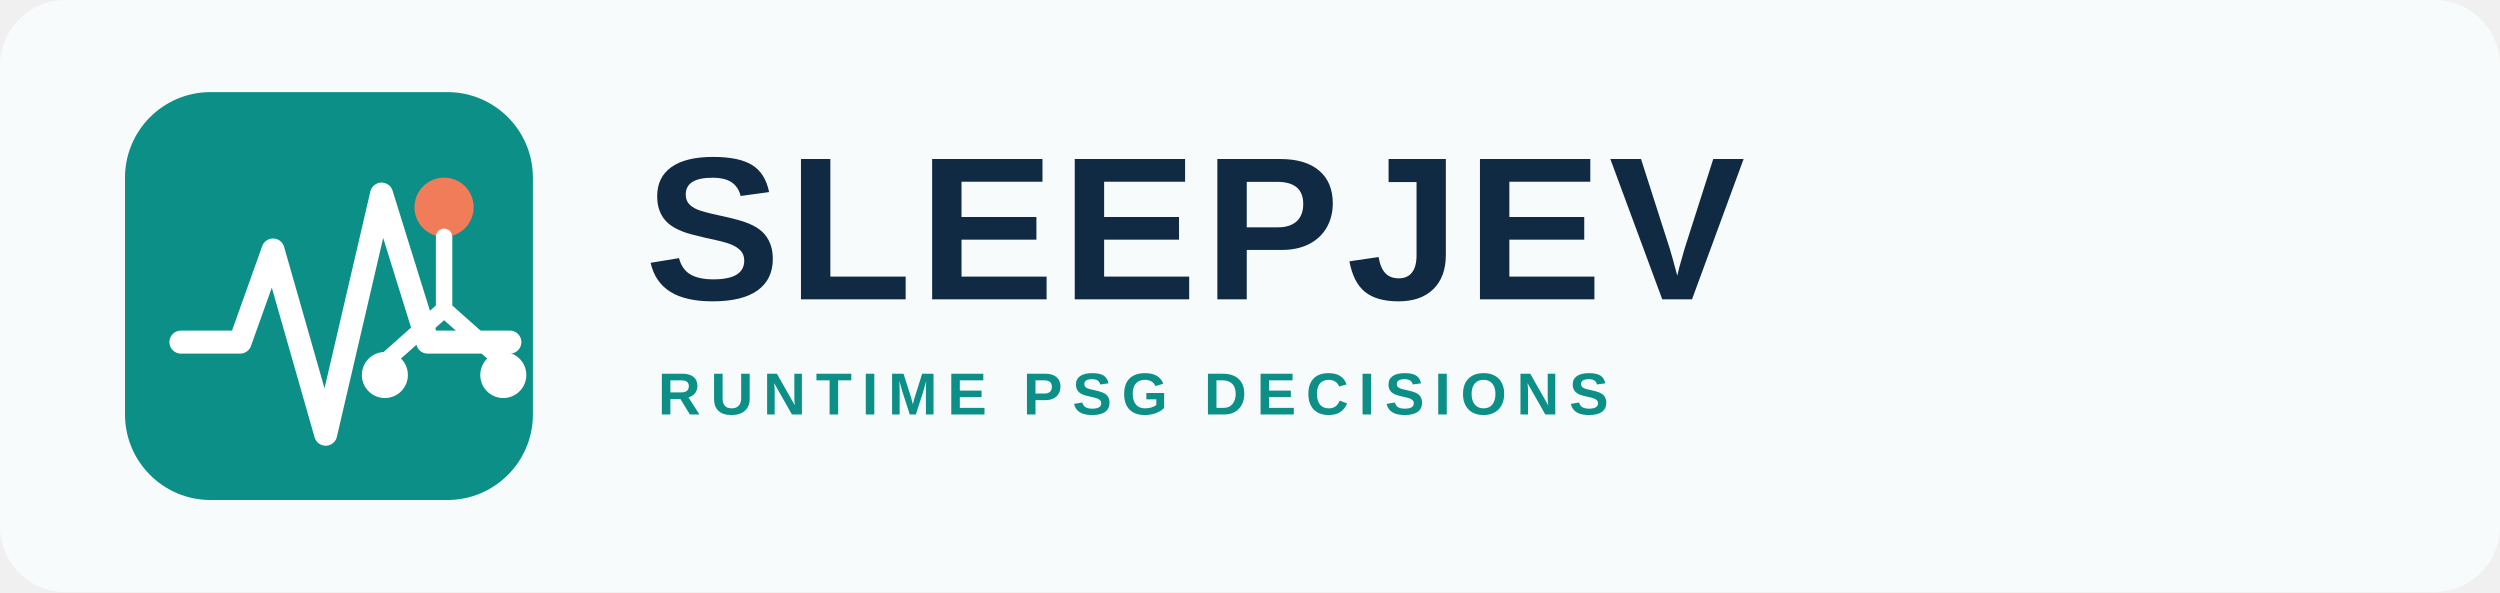
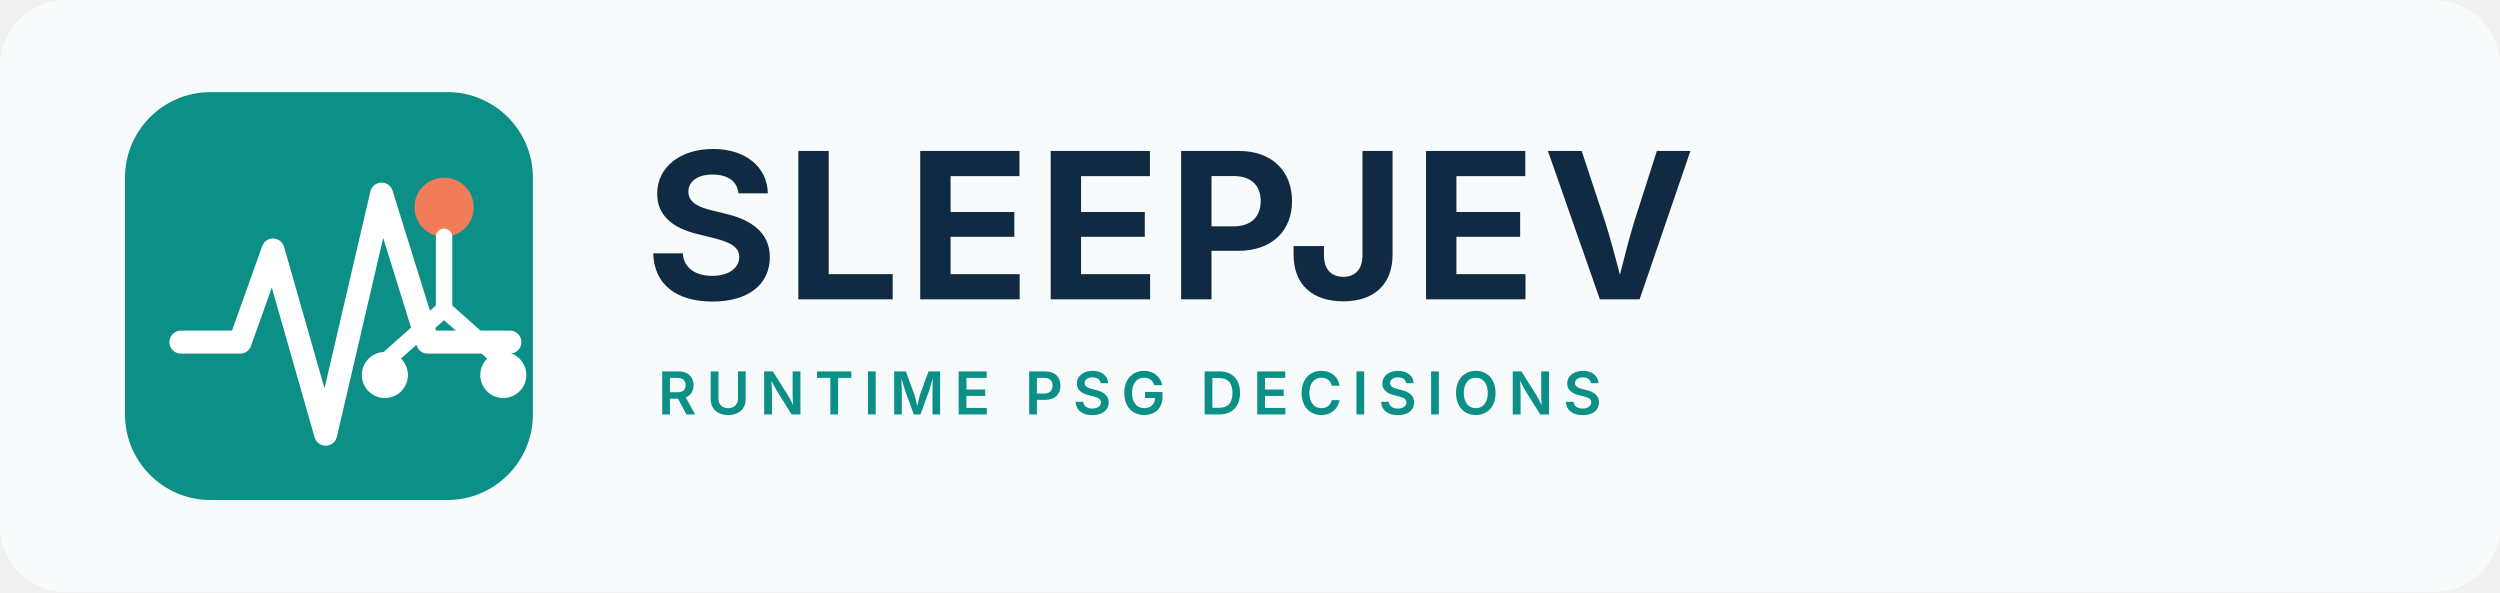
<svg xmlns="http://www.w3.org/2000/svg" viewBox="0 0 760 180" role="img" aria-labelledby="title desc">
  <rect width="760" height="180" rx="20" fill="#f8fbfc" />
  <g transform="translate(38 28)">
    <rect x="0" y="0" width="124" height="124" rx="26" fill="#0b8f87" />
    <path d="M17 76h18l10-28 16 56 17-73 14 45h25" fill="none" stroke="#fff" stroke-width="7" stroke-linecap="round" stroke-linejoin="round" />
    <circle cx="97" cy="35" r="9" fill="#f07c5a" />
    <path d="M97 44v22M97 66l-18 16M97 66l18 16" fill="none" stroke="#fff" stroke-width="5" stroke-linecap="round" />
    <circle cx="79" cy="86" r="7" fill="#fff" />
    <circle cx="115" cy="86" r="7" fill="#fff" />
  </g>
-   <text x="196" y="91" fill="#102a43" font-family="Arial, Helvetica, sans-serif" font-size="62" font-weight="700" letter-spacing="2">SLEEPJEV</text>
-   <text x="200" y="126" fill="#0b8f87" font-family="Arial, Helvetica, sans-serif" font-size="18" font-weight="600" letter-spacing="3">RUNTIME PSG DECISIONS</text>
+   <text x="196" y="91" fill="#102a43" font-family="Inter, Avenir Next, Helvetica Neue, Arial, sans-serif" font-size="62" font-weight="700" letter-spacing="2">SLEEPJEV</text>
+   <text x="200" y="126" fill="#0b8f87" font-family="Inter, Avenir Next, Helvetica Neue, Arial, sans-serif" font-size="18" font-weight="600" letter-spacing="3">RUNTIME PSG DECISIONS</text>
</svg>
